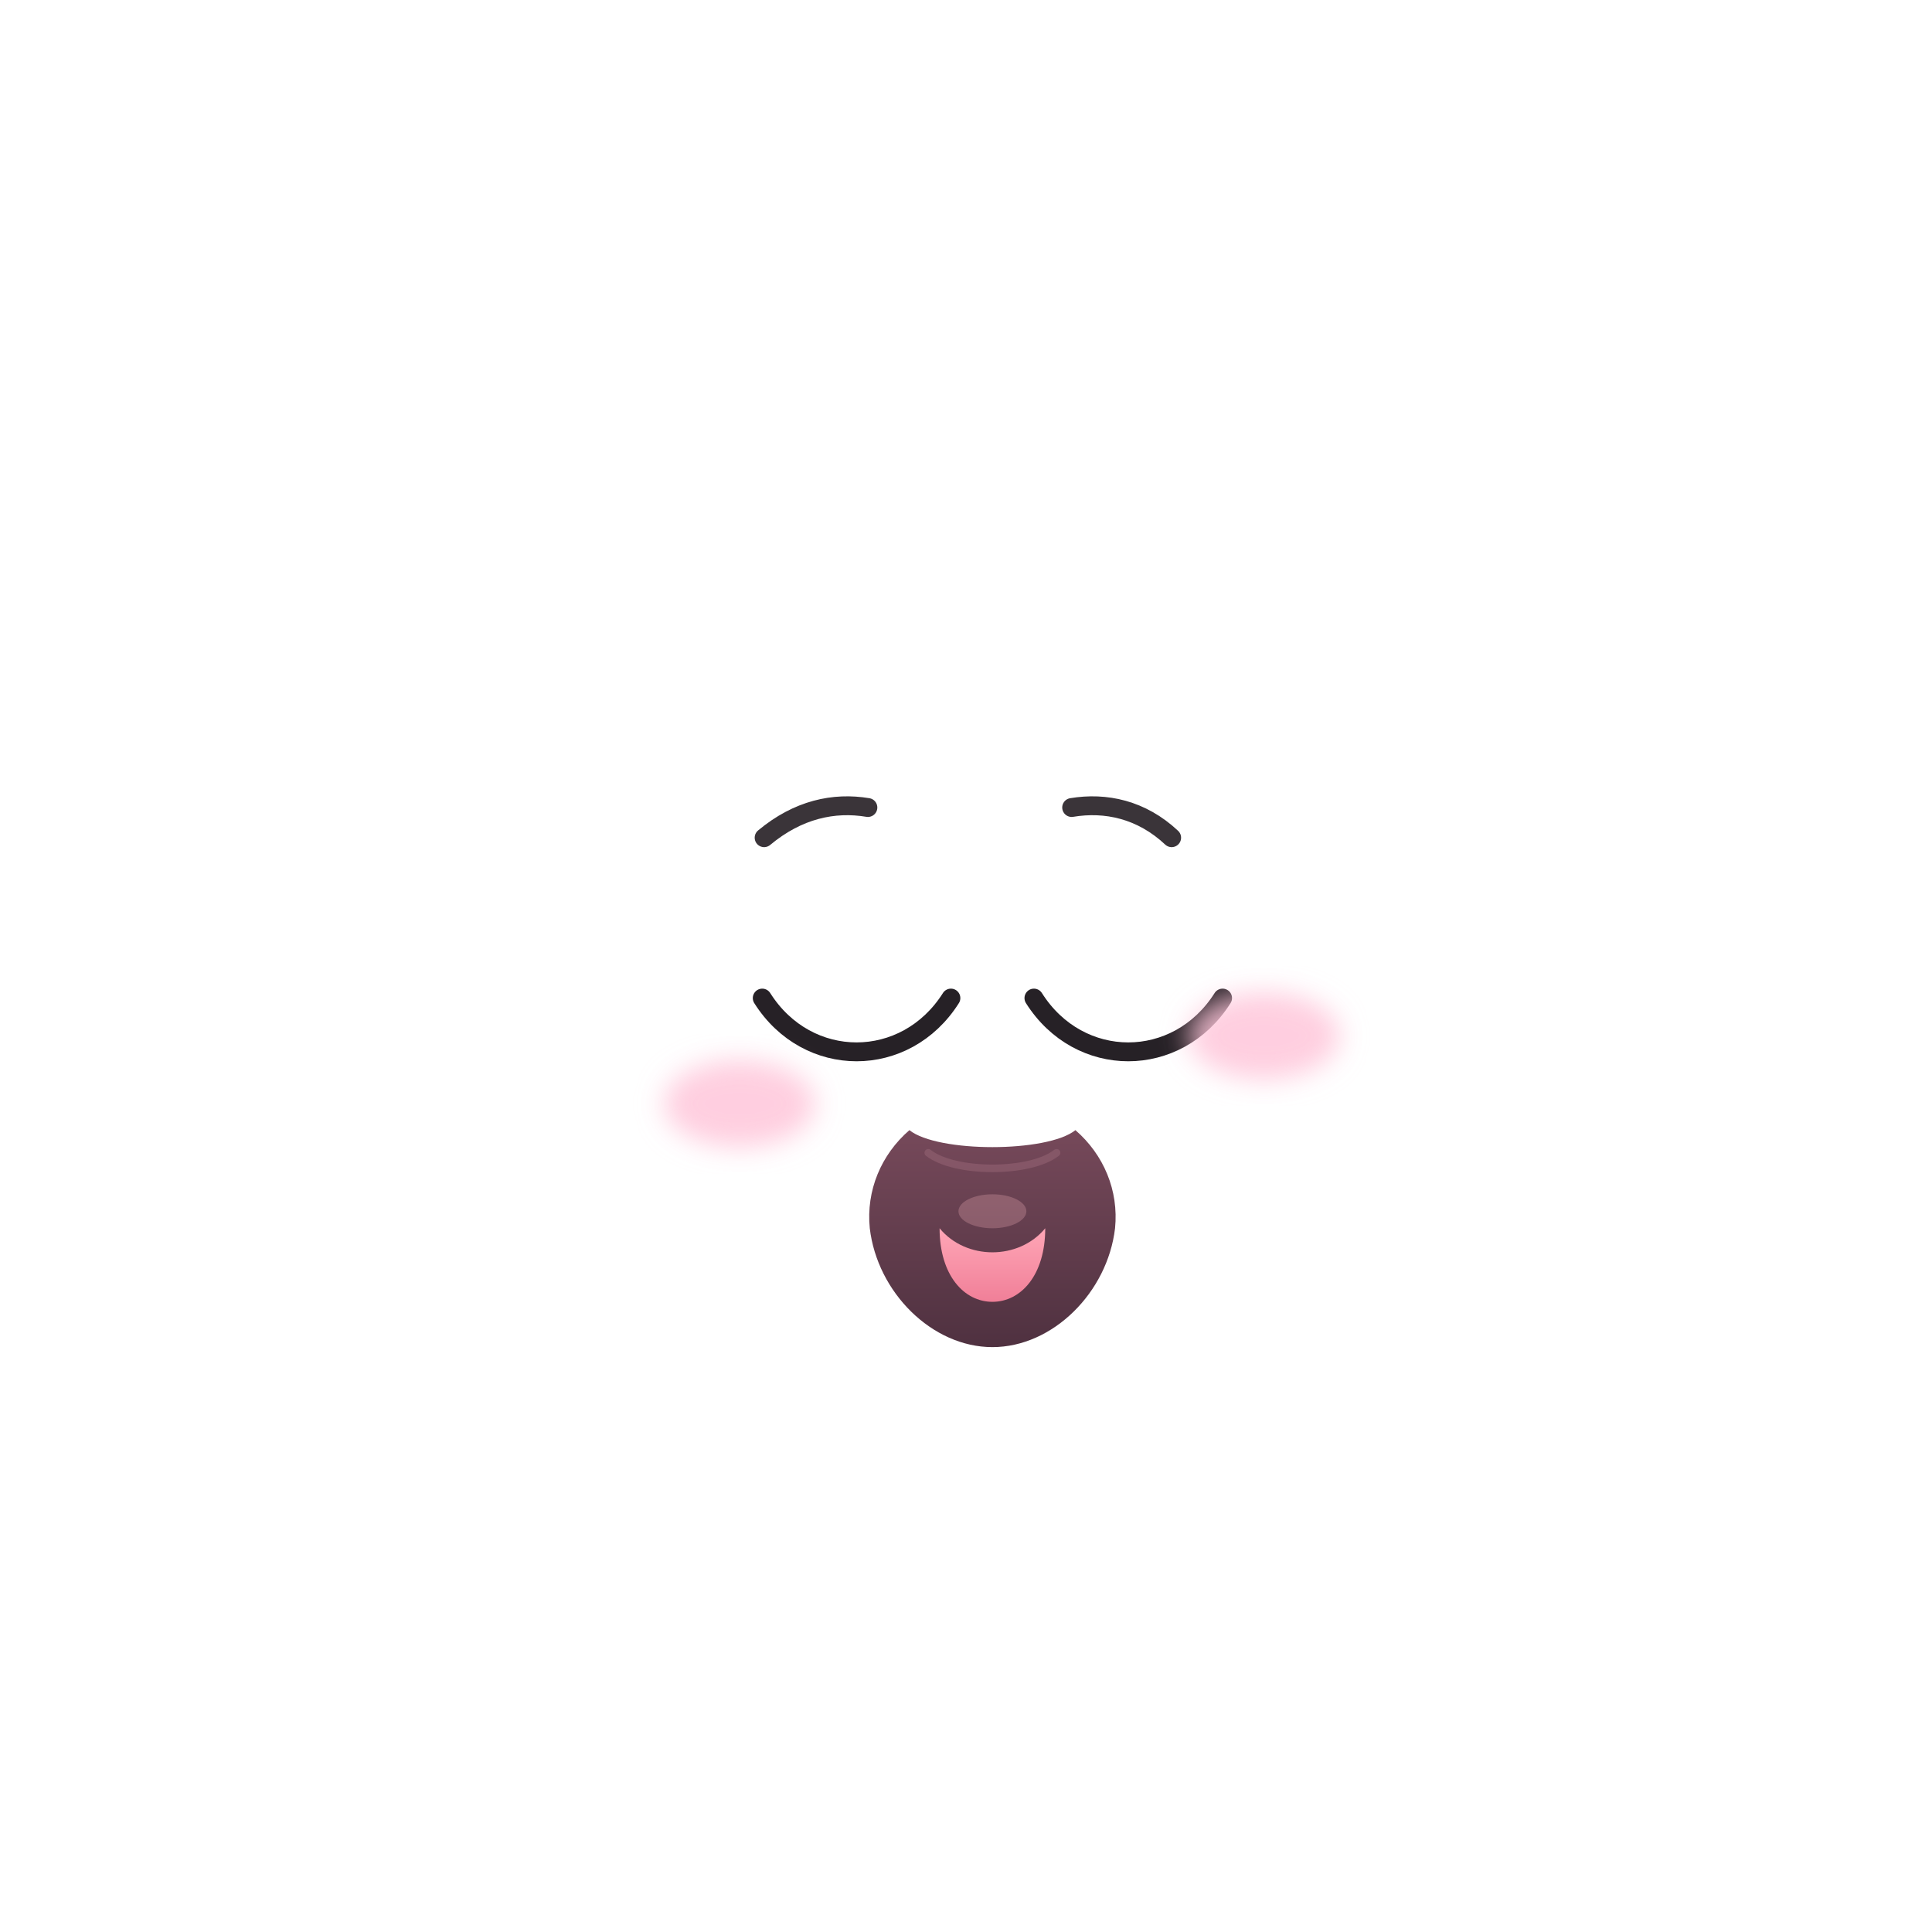
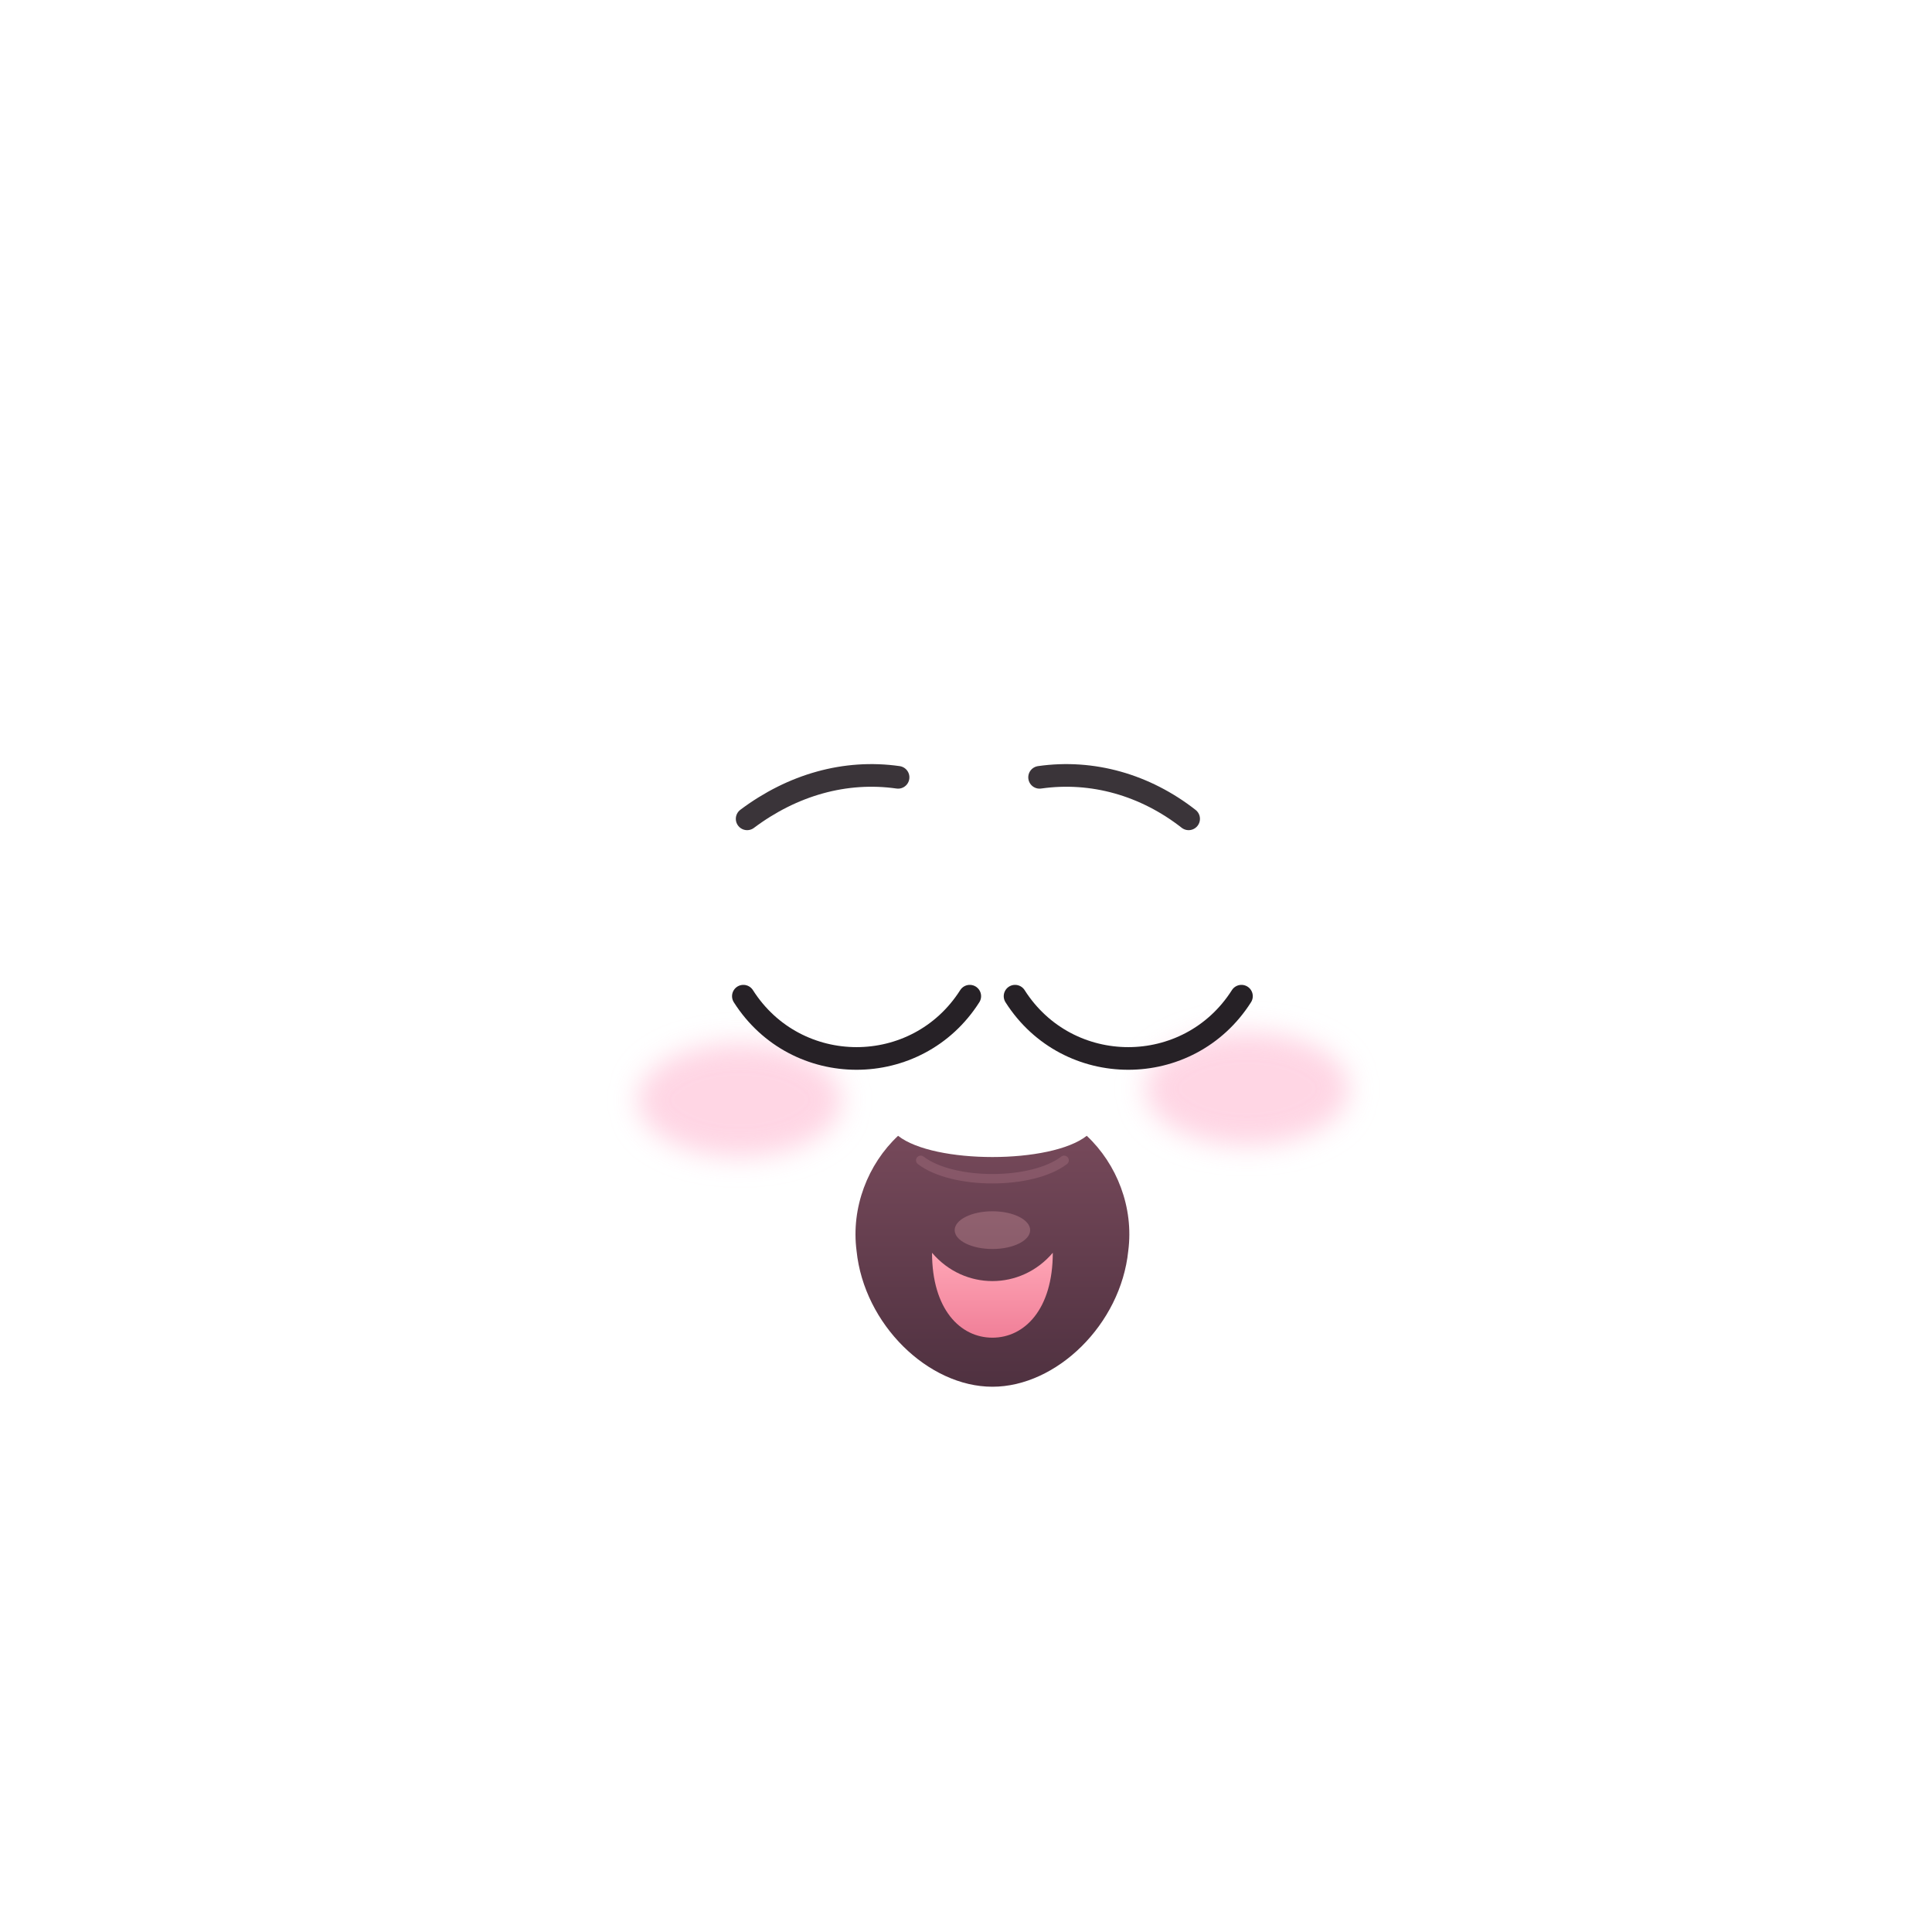
<svg xmlns="http://www.w3.org/2000/svg" viewBox="0 0 1024 1024" role="img" aria-label="Pofi happy face">
  <defs>
    <filter id="blushBlur" x="-30%" y="-30%" width="160%" height="160%">
      <feGaussianBlur stdDeviation="7" />
    </filter>
    <linearGradient id="mouthHappy" x1="0%" y1="0%" x2="0%" y2="100%">
      <stop offset="0%" stop-color="#76495a" />
      <stop offset="100%" stop-color="#4f3140" />
    </linearGradient>
    <linearGradient id="tongueHappy" x1="0%" y1="0%" x2="0%" y2="100%">
      <stop offset="0%" stop-color="#ffa6b6" />
      <stop offset="100%" stop-color="#f07f98" />
    </linearGradient>
  </defs>
-   <path d="M405 444C423 429 442 425 460 428" fill="none" stroke="#3a3439" stroke-width="10" stroke-linecap="round" />
-   <path d="M568 428C586 425 605 429 621 444" fill="none" stroke="#3a3439" stroke-width="10" stroke-linecap="round" />
-   <path d="M404 529C428 567 480 567 504 529" fill="none" stroke="#262126" stroke-width="10" stroke-linecap="round" />
-   <path d="M548 529C572 567 624 567 648 529" fill="none" stroke="#262126" stroke-width="10" stroke-linecap="round" />
-   <ellipse cx="392" cy="585" rx="40" ry="23" fill="#ffc6da" opacity="0.85" filter="url(#blushBlur)" />
-   <ellipse cx="670" cy="549" rx="40" ry="23" fill="#ffc6da" opacity="0.85" filter="url(#blushBlur)" />
-   <path d="M482 599C497 611 555 611 570 599C585 612 593 631 591 651C587 685 558 714 526 714C494 714 465 685 461 651C459 631 467 612 482 599Z" fill="url(#mouthHappy)" />
-   <path d="M492 611C506 622 546 622 560 611" fill="none" stroke="#926171" stroke-width="4" stroke-linecap="round" opacity="0.62" />
-   <path d="M498 651C512 668 540 668 554 651C554 676 541 690 526 690C511 690 498 676 498 651Z" fill="url(#tongueHappy)" />
-   <ellipse cx="526" cy="642" rx="18" ry="9" fill="#ffbac5" opacity="0.25" />
+   <path d="M396 434C420 416 448 408 476 412" fill="none" stroke="#3a3439" stroke-width="12" stroke-linecap="round" />
+   <path d="M551 412C579 408 607 416 630 434" fill="none" stroke="#3a3439" stroke-width="12" stroke-linecap="round" />
+   <ellipse cx="392" cy="583" rx="54" ry="30" fill="#ffc6da" opacity="0.72" filter="url(#blushBlur)" />
+   <ellipse cx="661" cy="577" rx="54" ry="30" fill="#ffc6da" opacity="0.72" filter="url(#blushBlur)" />
+   <path d="M394 528C422 572 486 572 514 528" fill="none" stroke="#262126" stroke-width="12" stroke-linecap="round" />
+   <path d="M538 528C566 572 630 572 658 528" fill="none" stroke="#262126" stroke-width="12" stroke-linecap="round" />
+   <path d="M476 602C495 617 557 617 576 602C592 617 601 640 598 663C594 702 560 735 526 735C492 735 458 702 454 663C451 640 460 617 476 602Z" fill="url(#mouthHappy)" />
+   <path d="M488 615C505 628 547 628 564 615" fill="none" stroke="#946272" stroke-width="5" stroke-linecap="round" opacity="0.62" />
+   <path d="M494 664C511 684 541 684 558 664C558 694 543 709 526 709C509 709 494 694 494 664Z" fill="url(#tongueHappy)" />
+   <ellipse cx="526" cy="652" rx="20" ry="10" fill="#ffbac5" opacity="0.25" />
</svg>
